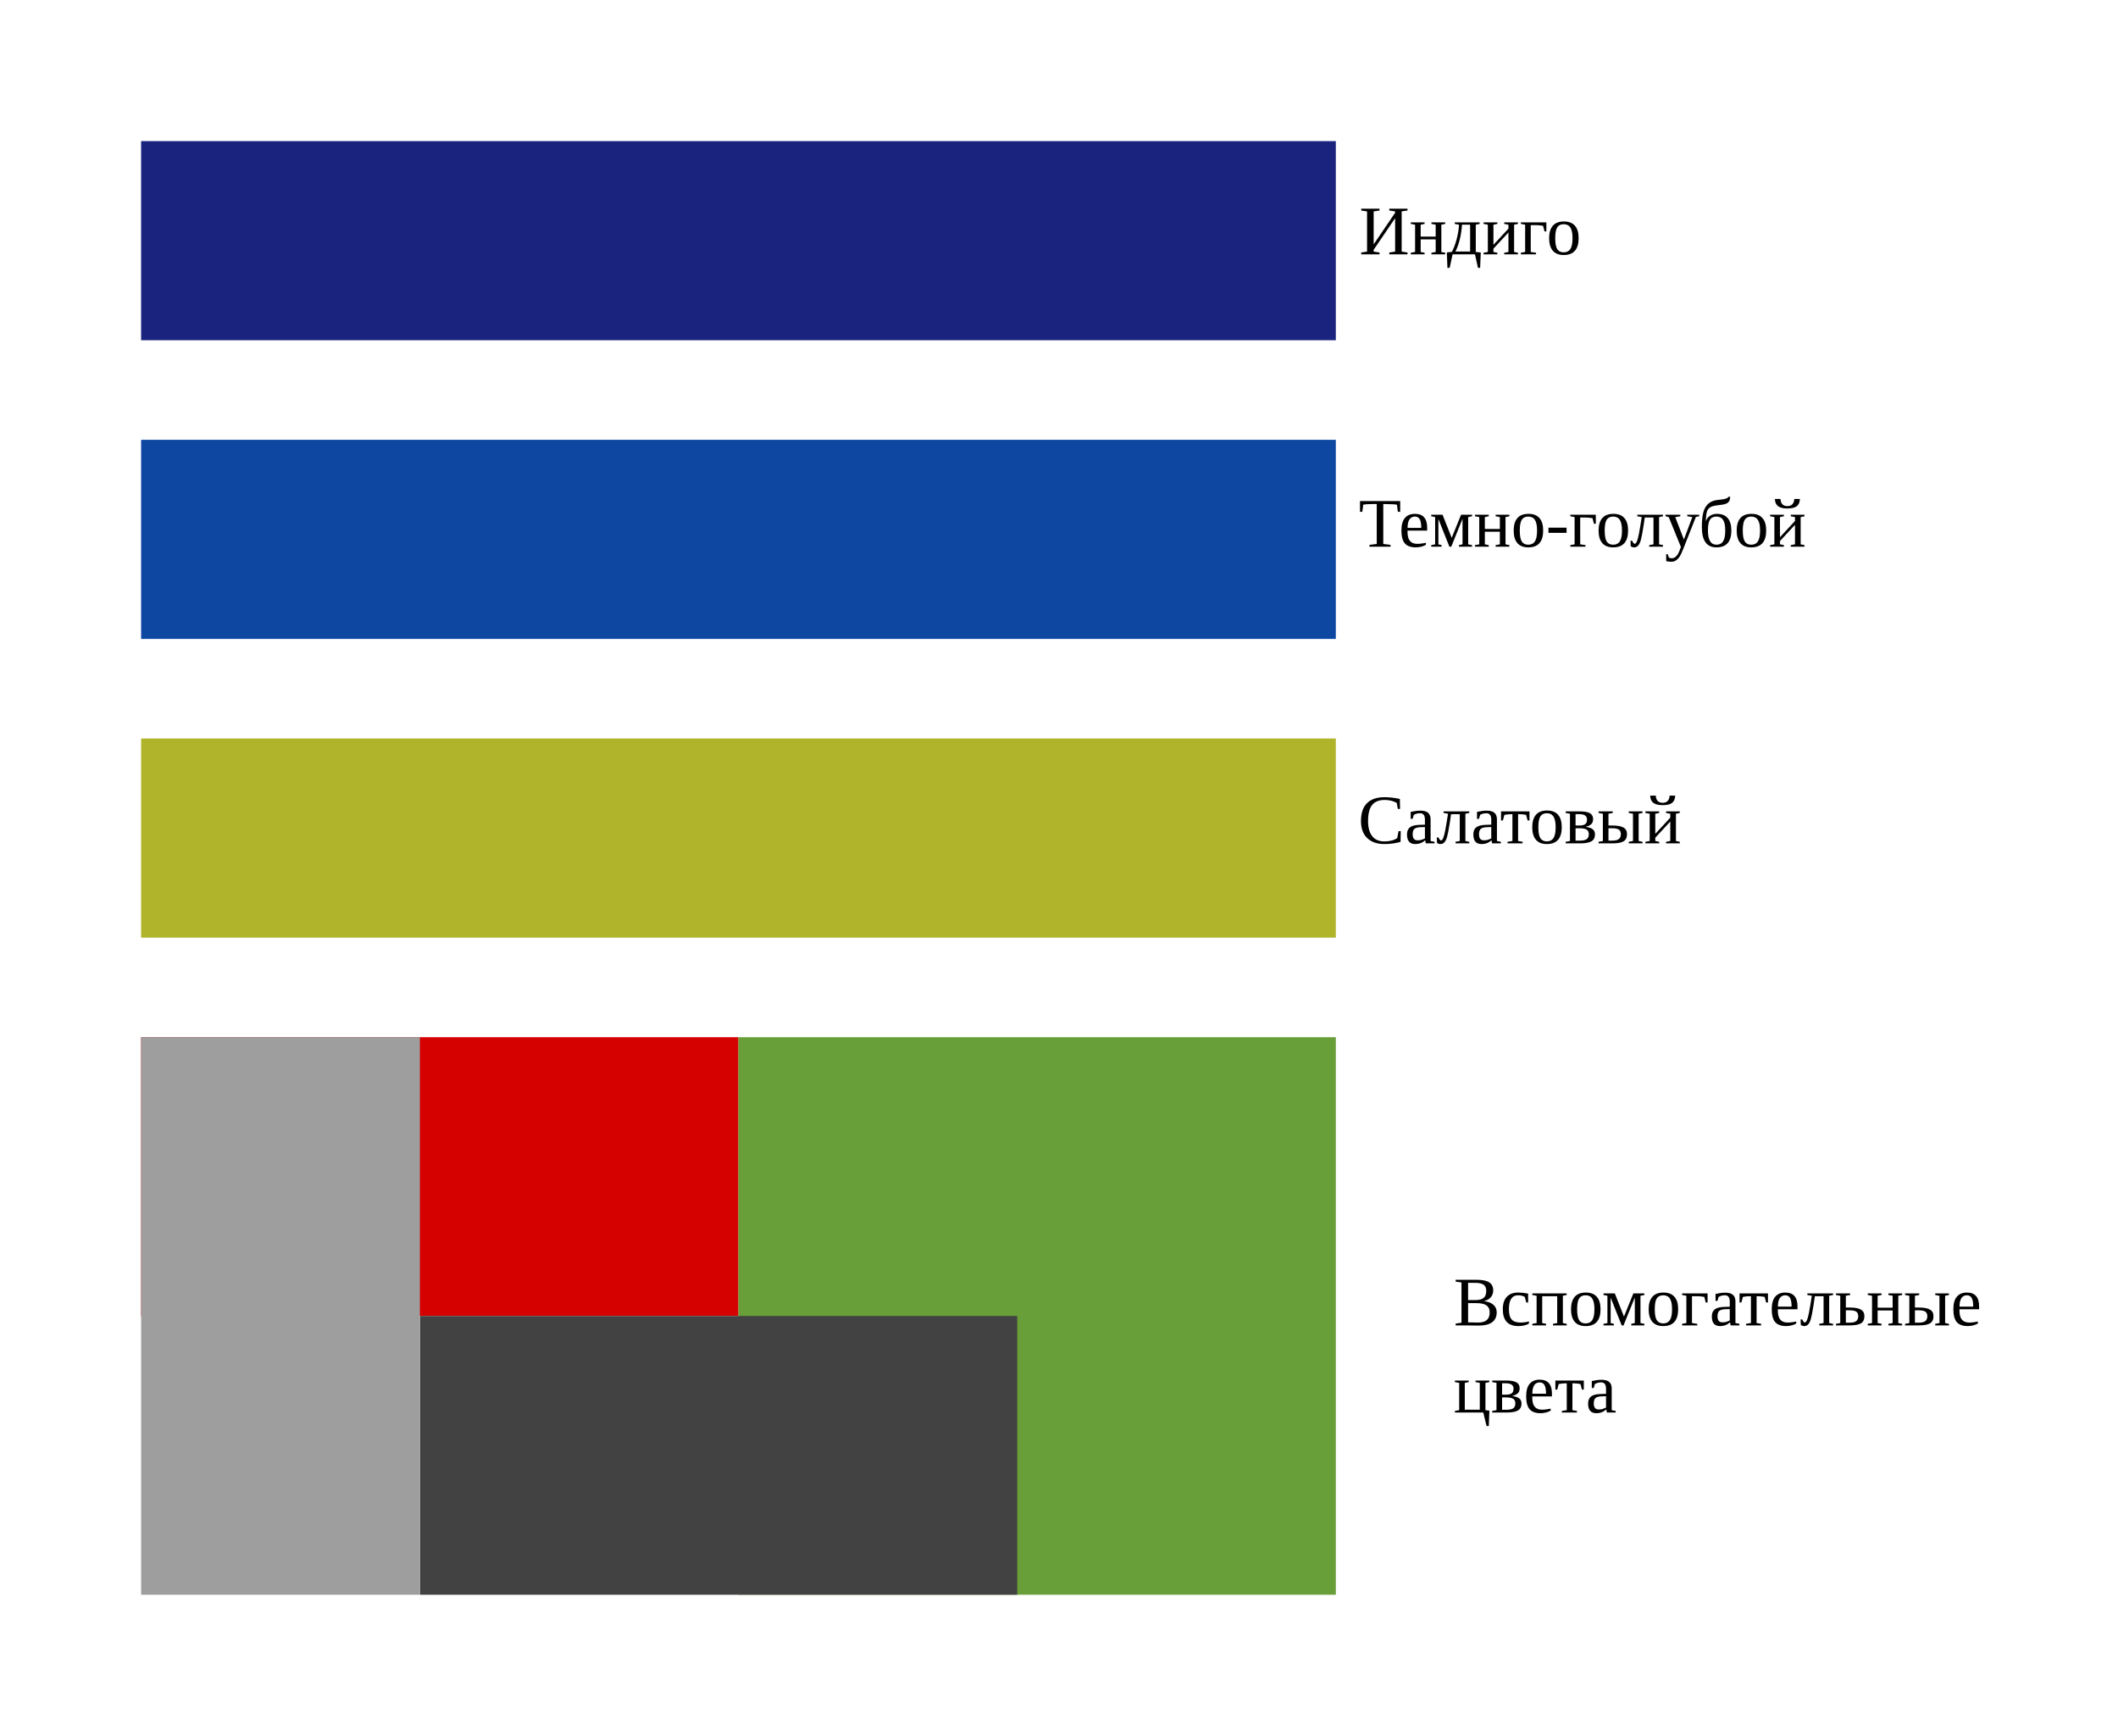
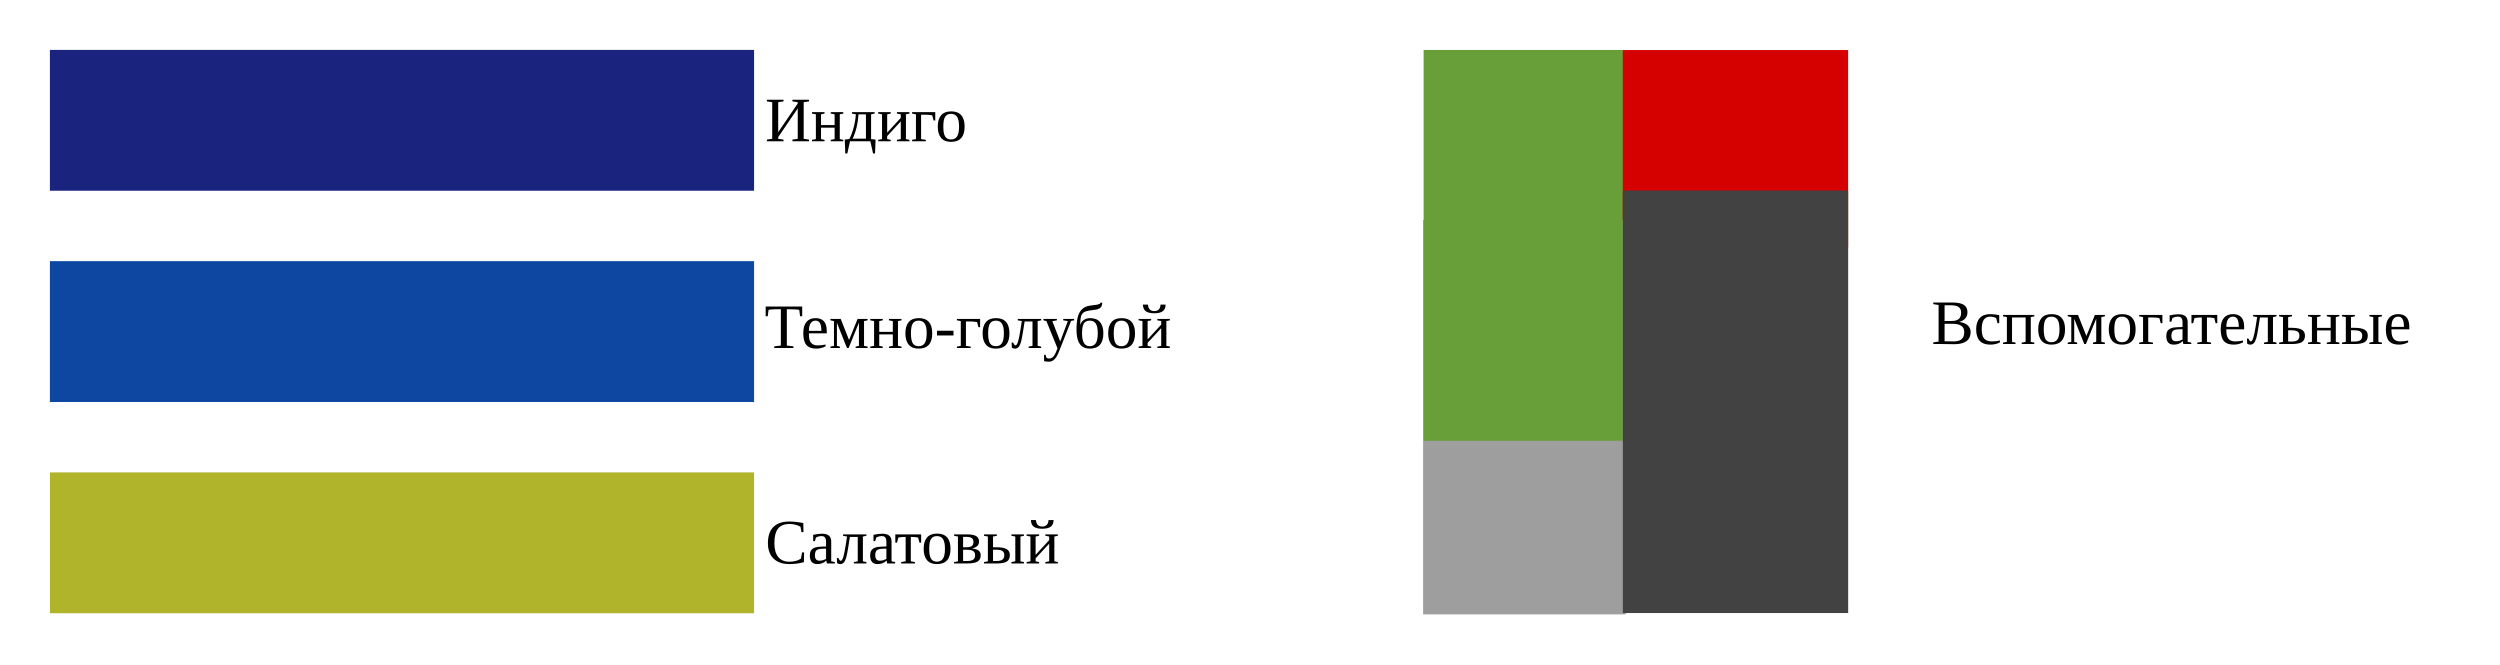
- <svg xmlns="http://www.w3.org/2000/svg" width="150.097mm" height="123.011mm" viewBox="0 0 531.841 435.866" id="svg2" version="1.1">
+ <svg xmlns="http://www.w3.org/2000/svg" width="250.492mm" height="66.56mm" viewBox="0 0 887.571 235.842" id="svg2" version="1.1">
  <defs id="defs4" />
-   <g id="layer1" transform="translate(15.43307,33.07087)">
-     <rect style="fill:#1a237e;fill-opacity:1;stroke:none;stroke-width:2;stroke-linecap:butt;stroke-miterlimit:4;stroke-dasharray:none;stroke-dashoffset:3;stroke-opacity:1" id="rect4164" width="300" height="50" x="20" y="2.362" />
-     <rect style="fill:#0d47a1;fill-opacity:1;stroke:none;stroke-width:2;stroke-linecap:butt;stroke-miterlimit:4;stroke-dasharray:none;stroke-dashoffset:3;stroke-opacity:1" id="rect4164-0" width="300" height="50" x="20" y="77.362" />
-     <rect style="fill:#afb42b;fill-opacity:1;stroke:none;stroke-width:2;stroke-linecap:butt;stroke-miterlimit:4;stroke-dasharray:none;stroke-dashoffset:3;stroke-opacity:1" id="rect4164-0-6" width="300" height="50" x="20" y="152.362" />
-     <rect style="fill:#d50000;fill-opacity:1;stroke:none;stroke-width:2;stroke-linecap:butt;stroke-miterlimit:4;stroke-dasharray:none;stroke-dashoffset:3;stroke-opacity:1" id="rect4225" width="150" height="70" x="20" y="227.362" />
-     <rect style="fill:#689f38;fill-opacity:1;stroke:none;stroke-width:2;stroke-linecap:butt;stroke-miterlimit:4;stroke-dasharray:none;stroke-dashoffset:3;stroke-opacity:1" id="rect4225-2" width="150" height="140" x="170" y="227.362" />
-     <rect style="fill:#424242;fill-opacity:1;stroke:none;stroke-width:2;stroke-linecap:butt;stroke-miterlimit:4;stroke-dasharray:none;stroke-dashoffset:3;stroke-opacity:1" id="rect4225-5" width="150" height="70" x="90" y="297.362" />
-     <rect style="fill:#9e9e9e;fill-opacity:1;stroke:none;stroke-width:2;stroke-linecap:butt;stroke-miterlimit:4;stroke-dasharray:none;stroke-dashoffset:3;stroke-opacity:1" id="rect4225-5-5" width="70" height="140" x="20" y="227.362" />
-     <text xml:space="preserve" style="font-style:normal;font-variant:normal;font-weight:normal;font-stretch:normal;font-size:36px;line-height:125%;font-family:Verdana;-inkscape-font-specification:Verdana;letter-spacing:0px;word-spacing:0px;fill:#000000;fill-opacity:1;stroke:none;stroke-width:1px;stroke-linecap:butt;stroke-linejoin:miter;stroke-opacity:1" x="377.158" y="30.791" id="text4286">
-       <tspan x="377.158" y="30.791" style="font-style:normal;font-variant:normal;font-weight:normal;font-stretch:normal;font-size:17.5px;font-family:'Times New Roman';-inkscape-font-specification:'Times New Roman, ';text-align:center;text-anchor:middle" id="tspan4290">Индиго</tspan>
+   <g id="layer1" transform="translate(-2.283465,15.35433)">
+     <rect style="fill:#1a237e;fill-opacity:1;stroke:none;stroke-width:2;stroke-linecap:butt;stroke-miterlimit:4;stroke-dasharray:none;stroke-dashoffset:3;stroke-opacity:1" id="rect4164" width="250" height="50" x="20" y="2.362" />
+     <rect style="fill:#0d47a1;fill-opacity:1;stroke:none;stroke-width:2;stroke-linecap:butt;stroke-miterlimit:4;stroke-dasharray:none;stroke-dashoffset:3;stroke-opacity:1" id="rect4164-0" width="250" height="50" x="20" y="77.362" />
+     <rect style="fill:#afb42b;fill-opacity:1;stroke:none;stroke-width:2;stroke-linecap:butt;stroke-miterlimit:4;stroke-dasharray:none;stroke-dashoffset:3;stroke-opacity:1" id="rect4164-0-6" width="250" height="50" x="20" y="152.362" />
+     <g id="g4330" transform="translate(-52,0)">
+       <rect y="2.414" x="560.423" height="70" width="150" id="rect4225" style="fill:#d50000;fill-opacity:1;stroke:none;stroke-width:2;stroke-linecap:butt;stroke-miterlimit:4;stroke-dasharray:none;stroke-dashoffset:3;stroke-opacity:1" />
+       <rect y="62.771" x="559.53" height="140" width="71.964" id="rect4225-5-5" style="fill:#9e9e9e;fill-opacity:1;stroke:none;stroke-width:2;stroke-linecap:butt;stroke-miterlimit:4;stroke-dasharray:none;stroke-dashoffset:3;stroke-opacity:1" />
+       <rect y="2.378" x="559.708" height="138.75" width="70.703" id="rect4225-2" style="fill:#689f38;fill-opacity:1;stroke:none;stroke-width:2;stroke-linecap:butt;stroke-miterlimit:4;stroke-dasharray:none;stroke-dashoffset:3;stroke-opacity:1" />
+       <rect transform="matrix(0,1,-1,0,0,0)" y="-710.438" x="52.293" height="80" width="150" id="rect4225-5" style="fill:#424242;fill-opacity:1;stroke:none;stroke-width:2;stroke-linecap:butt;stroke-miterlimit:4;stroke-dasharray:none;stroke-dashoffset:3;stroke-opacity:1" />
+     </g>
+     <text xml:space="preserve" style="font-style:normal;font-variant:normal;font-weight:normal;font-stretch:normal;font-size:36px;line-height:125%;font-family:Verdana;-inkscape-font-specification:Verdana;letter-spacing:0px;word-spacing:0px;fill:#000000;fill-opacity:1;stroke:none;stroke-width:1px;stroke-linecap:butt;stroke-linejoin:miter;stroke-opacity:1" x="333.158" y="34.791" id="text4286">
+       <tspan x="333.158" y="34.791" style="font-style:normal;font-variant:normal;font-weight:normal;font-stretch:normal;font-size:22.5px;font-family:'Times New Roman';-inkscape-font-specification:'Times New Roman, ';text-align:center;text-anchor:middle" id="tspan4290">Индиго</tspan>
    </text>
-     <text xml:space="preserve" style="font-style:normal;font-variant:normal;font-weight:normal;font-stretch:normal;font-size:36px;line-height:125%;font-family:Verdana;-inkscape-font-specification:Verdana;letter-spacing:0px;word-spacing:0px;fill:#000000;fill-opacity:1;stroke:none;stroke-width:1px;stroke-linecap:butt;stroke-linejoin:miter;stroke-opacity:1" x="405.331" y="104.2" id="text4286-3">
-       <tspan x="405.331" y="104.2" style="font-style:normal;font-variant:normal;font-weight:normal;font-stretch:normal;font-size:17.5px;font-family:'Times New Roman';-inkscape-font-specification:'Times New Roman, ';text-align:center;text-anchor:middle" id="tspan4290-2">Темно-голубой</tspan>
+     <text xml:space="preserve" style="font-style:normal;font-variant:normal;font-weight:normal;font-stretch:normal;font-size:36px;line-height:125%;font-family:Verdana;-inkscape-font-specification:Verdana;letter-spacing:0px;word-spacing:0px;fill:#000000;fill-opacity:1;stroke:none;stroke-width:1px;stroke-linecap:butt;stroke-linejoin:miter;stroke-opacity:1" x="369.331" y="108.2" id="text4286-3">
+       <tspan x="369.331" y="108.2" style="font-style:normal;font-variant:normal;font-weight:normal;font-stretch:normal;font-size:22.5px;font-family:'Times New Roman';-inkscape-font-specification:'Times New Roman, ';text-align:center;text-anchor:middle" id="tspan4290-2">Темно-голубой</tspan>
    </text>
-     <text xml:space="preserve" style="font-style:normal;font-variant:normal;font-weight:normal;font-stretch:normal;font-size:36px;line-height:125%;font-family:Verdana;-inkscape-font-specification:Verdana;letter-spacing:0px;word-spacing:0px;fill:#000000;fill-opacity:1;stroke:none;stroke-width:1px;stroke-linecap:butt;stroke-linejoin:miter;stroke-opacity:1" x="389.591" y="178.692" id="text4286-3-1">
-       <tspan x="389.591" y="178.692" style="font-style:normal;font-variant:normal;font-weight:normal;font-stretch:normal;font-size:17.5px;font-family:'Times New Roman';-inkscape-font-specification:'Times New Roman, ';text-align:center;text-anchor:middle" id="tspan4290-2-6">Салатовый</tspan>
+     <text xml:space="preserve" style="font-style:normal;font-variant:normal;font-weight:normal;font-stretch:normal;font-size:36px;line-height:125%;font-family:Verdana;-inkscape-font-specification:Verdana;letter-spacing:0px;word-spacing:0px;fill:#000000;fill-opacity:1;stroke:none;stroke-width:1px;stroke-linecap:butt;stroke-linejoin:miter;stroke-opacity:1" x="349.591" y="184.692" id="text4286-3-1">
+       <tspan x="349.591" y="184.692" style="font-style:normal;font-variant:normal;font-weight:normal;font-stretch:normal;font-size:22.5px;font-family:'Times New Roman';-inkscape-font-specification:'Times New Roman, ';text-align:center;text-anchor:middle" id="tspan4290-2-6">Салатовый</tspan>
    </text>
-     <text xml:space="preserve" style="font-style:normal;font-variant:normal;font-weight:normal;font-stretch:normal;font-size:36px;line-height:125%;font-family:Verdana;-inkscape-font-specification:Verdana;letter-spacing:0px;word-spacing:0px;fill:#000000;fill-opacity:1;stroke:none;stroke-width:1px;stroke-linecap:butt;stroke-linejoin:miter;stroke-opacity:1" x="349.585" y="299.727" id="text4286-3-1-7">
-       <tspan x="349.585" y="299.727" style="font-style:normal;font-variant:normal;font-weight:normal;font-stretch:normal;font-size:17.5px;font-family:'Times New Roman';-inkscape-font-specification:'Times New Roman, ';text-align:start;text-anchor:start" id="tspan4290-2-6-8">Вспомогательные</tspan>
-       <tspan x="349.585" y="321.602" style="font-style:normal;font-variant:normal;font-weight:normal;font-stretch:normal;font-size:17.5px;font-family:'Times New Roman';-inkscape-font-specification:'Times New Roman, ';text-align:start;text-anchor:start" id="tspan4390">цвета</tspan>
+     <text xml:space="preserve" style="font-style:normal;font-variant:normal;font-weight:normal;font-stretch:normal;font-size:36px;line-height:125%;font-family:Verdana;-inkscape-font-specification:Verdana;letter-spacing:0px;word-spacing:0px;fill:#000000;fill-opacity:1;stroke:none;stroke-width:1px;stroke-linecap:butt;stroke-linejoin:miter;stroke-opacity:1" x="688.008" y="106.779" id="text4286-3-1-7">
+       <tspan x="688.008" y="106.779" style="font-style:normal;font-variant:normal;font-weight:normal;font-stretch:normal;font-size:22.5px;font-family:'Times New Roman';-inkscape-font-specification:'Times New Roman, ';text-align:start;text-anchor:start" id="tspan4390">Вспомогательные</tspan>
    </text>
  </g>
</svg>
